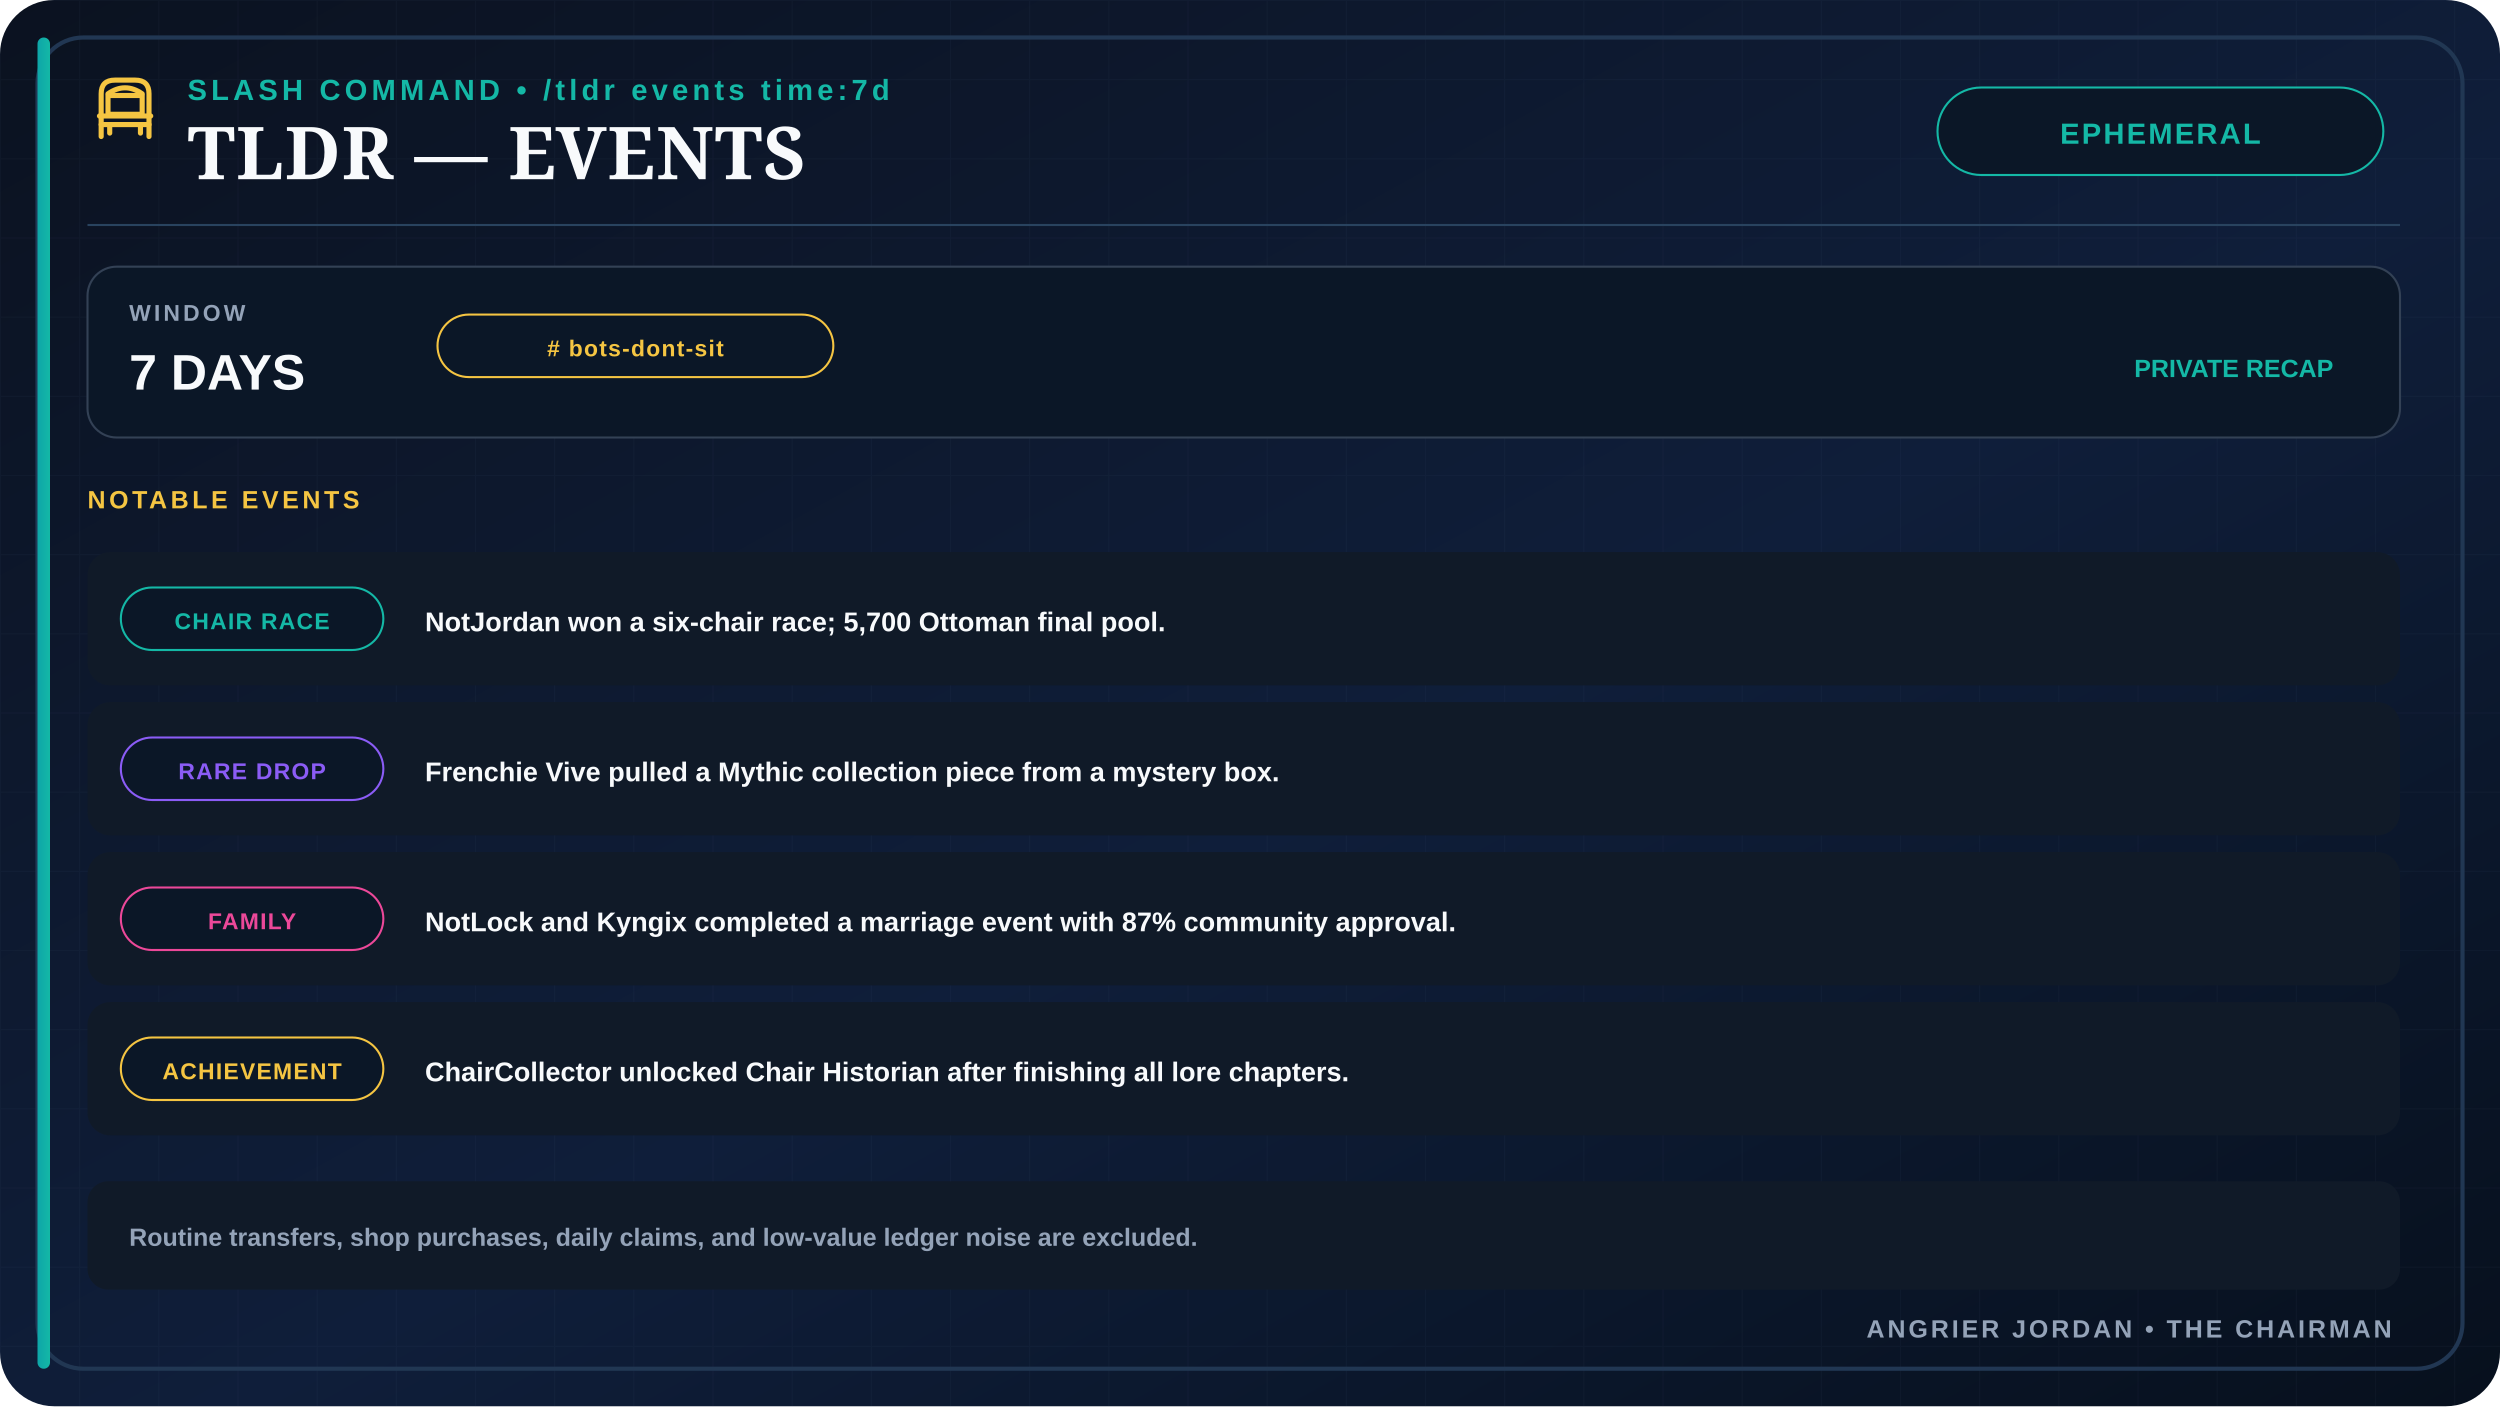
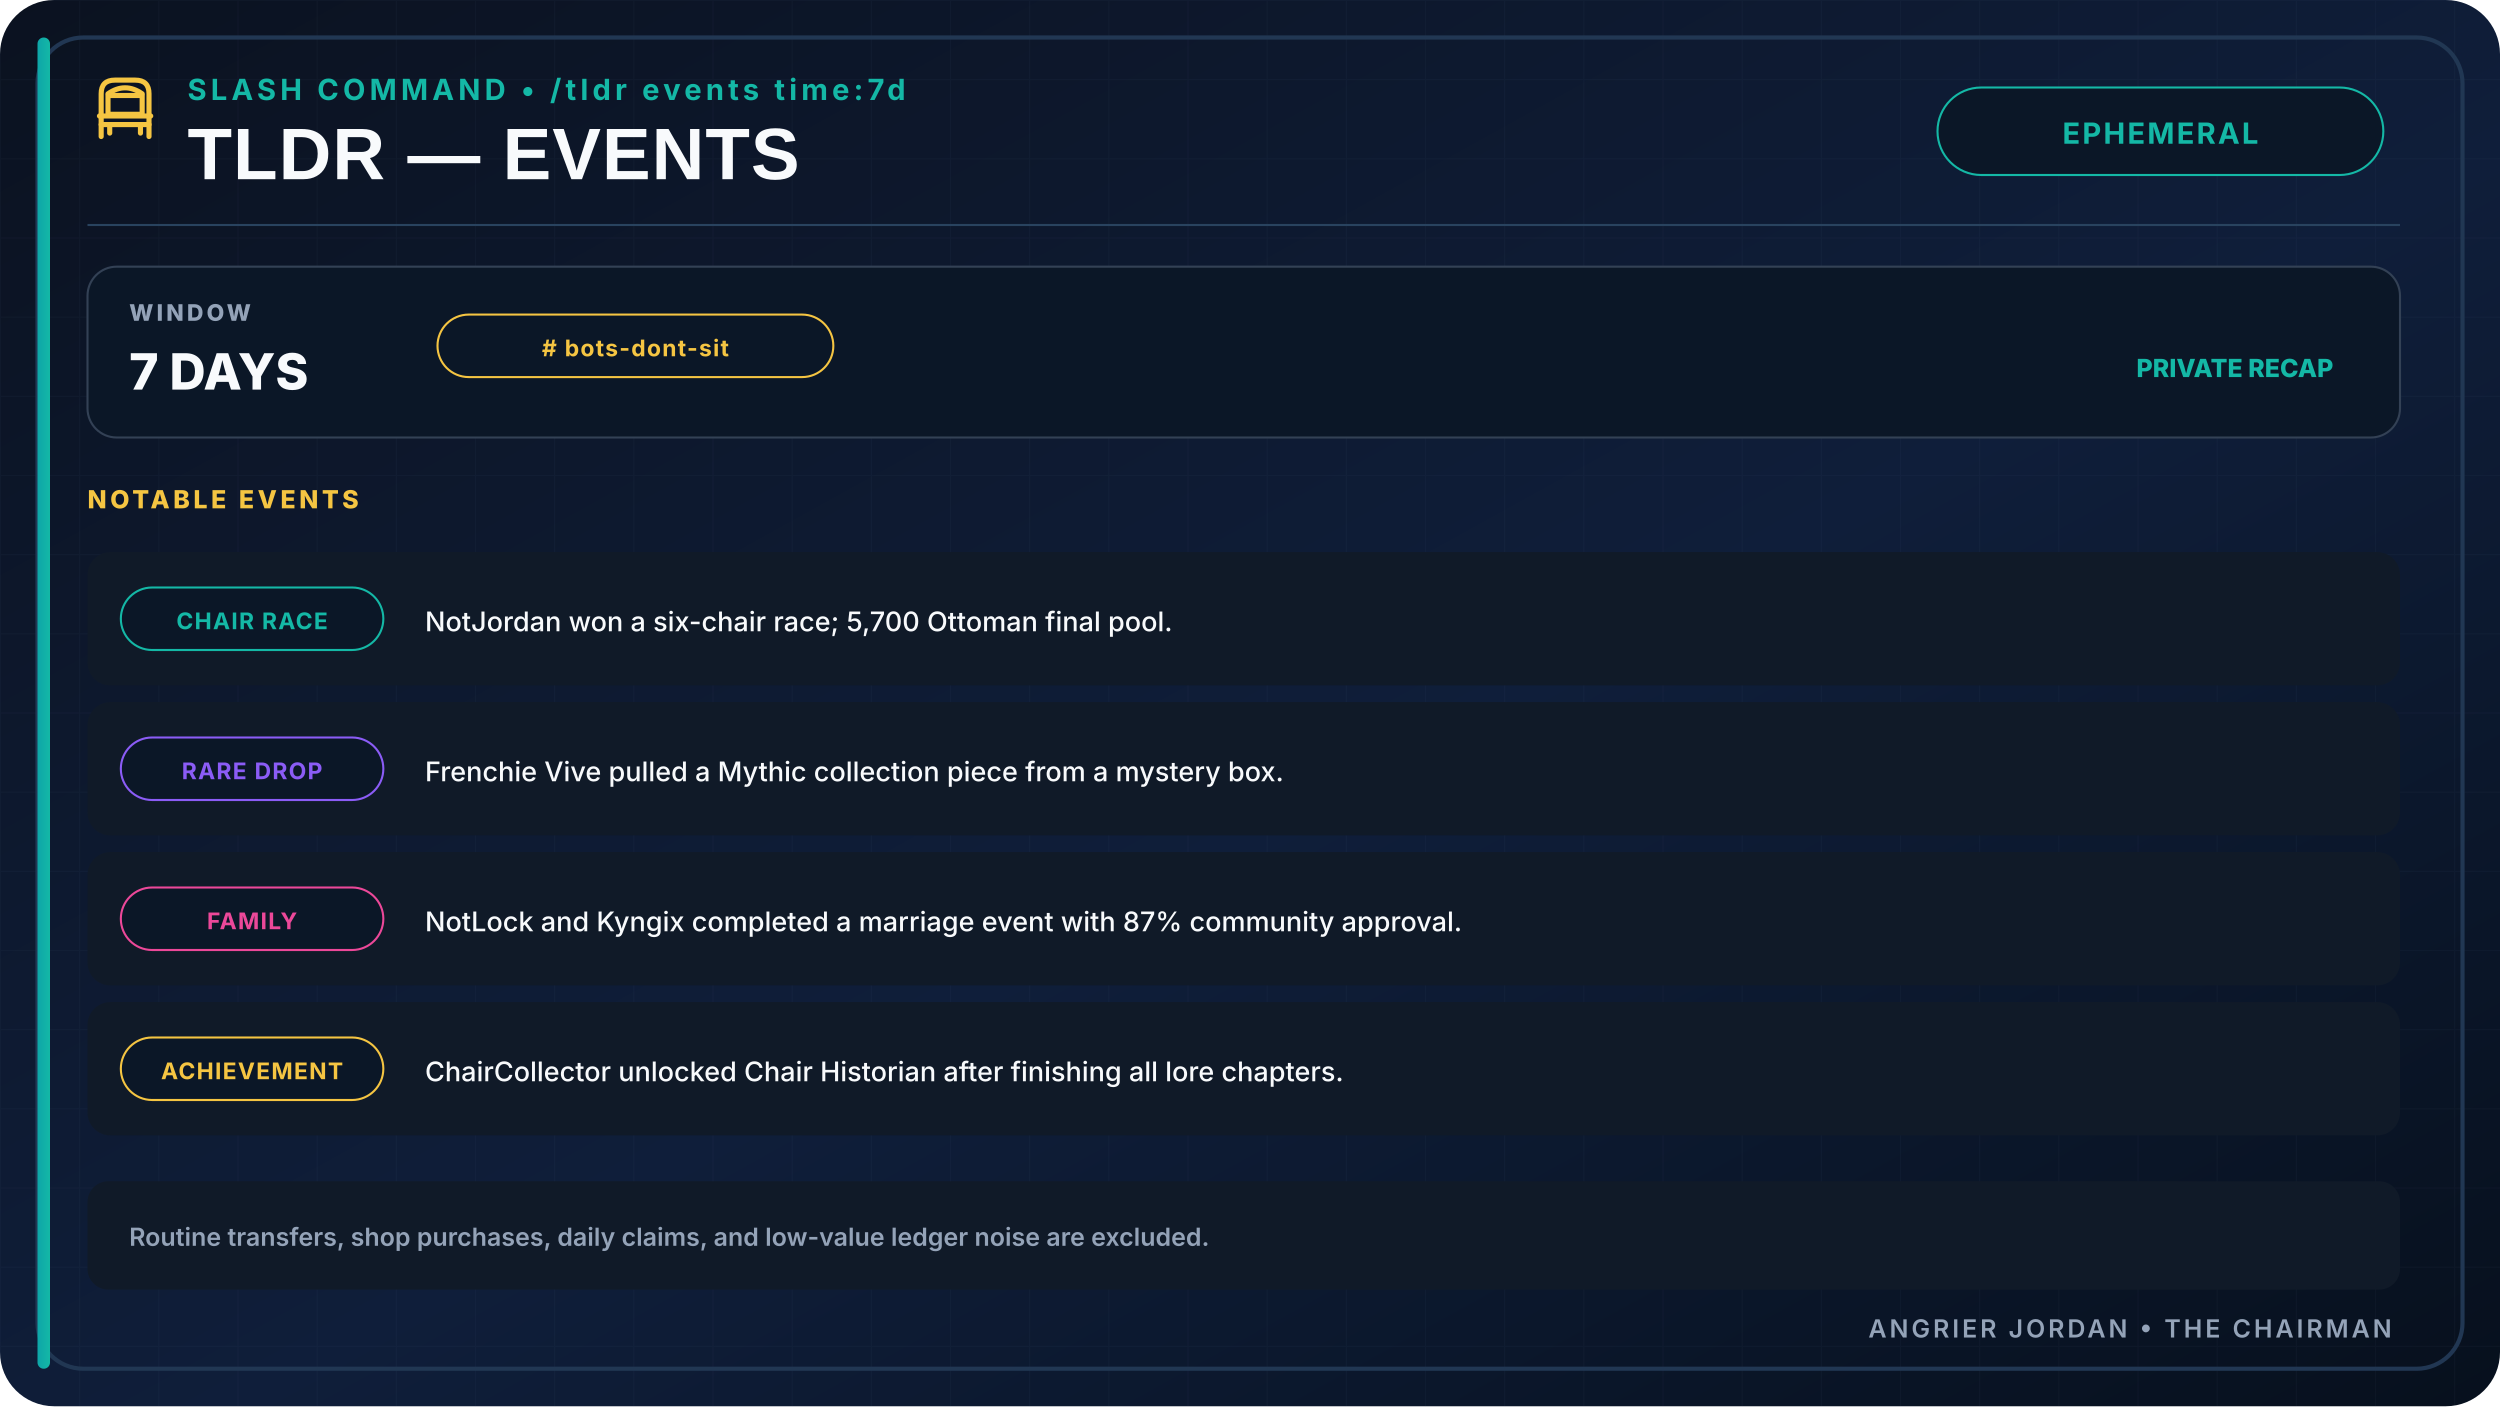
<svg xmlns="http://www.w3.org/2000/svg" width="1200" height="675" viewBox="0 0 1200 675">
  <defs>
    <linearGradient id="bg" x1="0" y1="0" x2="1" y2="1">
      <stop offset="0" stop-color="#0B1220" />
      <stop offset="0.55" stop-color="#0F1E3A" />
      <stop offset="1" stop-color="#07101D" />
    </linearGradient>
    <linearGradient id="panel" x1="0" y1="0" x2="1" y2="1">
      <stop offset="0" stop-color="#17243A" />
      <stop offset="1" stop-color="#101A2A" />
    </linearGradient>
    <linearGradient id="gold" x1="0" y1="0" x2="1" y2="0">
      <stop offset="0" stop-color="#F5C542" />
      <stop offset="1" stop-color="#FFD880" />
    </linearGradient>
    <linearGradient id="teal" x1="0" y1="0" x2="1" y2="0">
      <stop offset="0" stop-color="#0EA5A8" />
      <stop offset="1" stop-color="#14B8A6" />
    </linearGradient>
    <filter id="shadow">
      <feDropShadow dx="0" dy="10" stdDeviation="12" flood-color="#000" flood-opacity="0.35" />
    </filter>
    <filter id="glow">
      <feGaussianBlur stdDeviation="4" result="b" />
      <feMerge>
        <feMergeNode in="b" />
        <feMergeNode in="SourceGraphic" />
      </feMerge>
    </filter>
    <pattern id="grid" width="38" height="38" patternUnits="userSpaceOnUse">
      <path d="M38 0H0V38" fill="none" stroke="#5B789E" stroke-opacity=".055" stroke-width="1" />
    </pattern>
  </defs>
  <rect width="1200" height="675" rx="26" fill="url(#bg)" />
  <rect width="1200" height="675" rx="26" fill="url(#grid)" />
  <rect x="18" y="18" width="1164" height="639" rx="22" fill="none" stroke="#213753" stroke-width="2" />
  <rect x="18" y="18" width="6" height="639" rx="3" fill="url(#teal)" />
  <g transform="translate(42,36) scale(0.82)" fill="none" stroke="#F5C542" stroke-width="3" stroke-linecap="round" stroke-linejoin="round">
    <path d="M8 11 Q8 3 16 3 H28 Q36 3 36 11 V29 H8Z" />
    <path d="M12 12 H32 V23 H12Z" />
    <path d="M8 29 V36 M36 29 V36 M13 29 V34 M31 29 V34" />
    <path d="M7 24 H37" />
    <path d="M12 11 Q22 4 32 11" />
  </g>
-   <text x="90" y="48" fill="#14B8A6" font-family="Poppins, Arial, sans-serif" font-size="14" font-weight="700" text-anchor="start" opacity="1" letter-spacing="2">SLASH COMMAND • /tldr events time:7d</text>
-   <text x="90" y="86" fill="#F8FAFC" font-family="Cinzel, Georgia, serif" font-size="35" font-weight="750" text-anchor="start" opacity="1" letter-spacing="0.5">TLDR — EVENTS</text>
+   <text x="90" y="48" fill="#14B8A6" font-family="Inter, Arial, sans-serif" font-size="14" font-weight="700" text-anchor="start" opacity="1" letter-spacing="2">SLASH COMMAND • /tldr events time:7d</text>
+   <text x="90" y="86" fill="#F8FAFC" font-family="Space Grotesk, Arial, sans-serif" font-size="35" font-weight="750" text-anchor="start" opacity="1" letter-spacing="0.5">TLDR — EVENTS</text>
  <rect x="930" y="42" width="214" height="42" rx="21" fill="#0B1727" stroke="#14B8A6" stroke-width="1" opacity="1" />
-   <text x="1037" y="69" fill="#14B8A6" font-family="Poppins, Arial, sans-serif" font-size="14" font-weight="700" text-anchor="middle" opacity="1" letter-spacing="1.05">EPHEMERAL</text>
+   <text x="1037" y="69" fill="#14B8A6" font-family="Inter, Arial, sans-serif" font-size="14" font-weight="700" text-anchor="middle" opacity="1" letter-spacing="1.05">EPHEMERAL</text>
  <line x1="42" y1="108" x2="1152" y2="108" stroke="#29435F" stroke-width="1" opacity="1" />
  <rect x="42" y="128" width="1110" height="82" rx="14" fill="#0B1727" stroke="#334155" stroke-width="1" opacity="1" />
-   <text x="62" y="154" fill="#94A3B8" font-family="Poppins, Arial, sans-serif" font-size="11" font-weight="800" text-anchor="start" opacity="1" letter-spacing="1.5">WINDOW</text>
-   <text x="62" y="187" fill="#F8FAFC" font-family="Poppins, Arial, sans-serif" font-size="24" font-weight="800" text-anchor="start" opacity="1" letter-spacing="0">7 DAYS</text>
+   <text x="62" y="154" fill="#94A3B8" font-family="Inter, Arial, sans-serif" font-size="11" font-weight="800" text-anchor="start" opacity="1" letter-spacing="1.5">WINDOW</text>
+   <text x="62" y="187" fill="#F8FAFC" font-family="Inter, Arial, sans-serif" font-size="24" font-weight="800" text-anchor="start" opacity="1" letter-spacing="0">7 DAYS</text>
  <rect x="210" y="151" width="190" height="30" rx="15" fill="#0B1727" stroke="#F5C542" stroke-width="1" opacity="1" />
-   <text x="305.0" y="171" fill="#F5C542" font-family="Poppins, Arial, sans-serif" font-size="11" font-weight="750" text-anchor="middle" opacity="1" letter-spacing="0.6"># bots-dont-sit</text>
-   <text x="1120" y="181" fill="#14B8A6" font-family="Poppins, Arial, sans-serif" font-size="12" font-weight="800" text-anchor="end" opacity="1" letter-spacing="0">PRIVATE RECAP</text>
-   <text x="42" y="244" fill="#F5C542" font-family="Poppins, Arial, sans-serif" font-size="12" font-weight="800" text-anchor="start" opacity="1" letter-spacing="1.7">NOTABLE EVENTS</text>
+   <text x="305.0" y="171" fill="#F5C542" font-family="Inter, Arial, sans-serif" font-size="11" font-weight="750" text-anchor="middle" opacity="1" letter-spacing="0.6"># bots-dont-sit</text>
+   <text x="1120" y="181" fill="#14B8A6" font-family="Inter, Arial, sans-serif" font-size="12" font-weight="800" text-anchor="end" opacity="1" letter-spacing="0">PRIVATE RECAP</text>
+   <text x="42" y="244" fill="#F5C542" font-family="Inter, Arial, sans-serif" font-size="12" font-weight="800" text-anchor="start" opacity="1" letter-spacing="1.7">NOTABLE EVENTS</text>
  <rect x="42" y="265" width="1110" height="64" rx="11" fill="#101A28" opacity="1" />
  <rect x="58" y="282" width="126" height="30" rx="15" fill="#0B1727" stroke="#14B8A6" stroke-width="1" opacity="1" />
-   <text x="121.0" y="302" fill="#14B8A6" font-family="Poppins, Arial, sans-serif" font-size="11" font-weight="750" text-anchor="middle" opacity="1" letter-spacing="0.6">CHAIR RACE</text>
-   <text x="204" y="303" fill="#F8FAFC" font-family="Poppins, Arial, sans-serif" font-size="13" font-weight="550" text-anchor="start" opacity="1" letter-spacing="0">NotJordan won a six-chair race; 5,700 Ottoman final pool.</text>
+   <text x="121.0" y="302" fill="#14B8A6" font-family="Inter, Arial, sans-serif" font-size="11" font-weight="750" text-anchor="middle" opacity="1" letter-spacing="0.6">CHAIR RACE</text>
+   <text x="204" y="303" fill="#F8FAFC" font-family="Inter, Arial, sans-serif" font-size="13" font-weight="550" text-anchor="start" opacity="1" letter-spacing="0">NotJordan won a six-chair race; 5,700 Ottoman final pool.</text>
  <rect x="42" y="337" width="1110" height="64" rx="11" fill="#101A28" opacity="1" />
  <rect x="58" y="354" width="126" height="30" rx="15" fill="#0B1727" stroke="#8B5CF6" stroke-width="1" opacity="1" />
-   <text x="121.0" y="374" fill="#8B5CF6" font-family="Poppins, Arial, sans-serif" font-size="11" font-weight="750" text-anchor="middle" opacity="1" letter-spacing="0.6">RARE DROP</text>
-   <text x="204" y="375" fill="#F8FAFC" font-family="Poppins, Arial, sans-serif" font-size="13" font-weight="550" text-anchor="start" opacity="1" letter-spacing="0">Frenchie Vive pulled a Mythic collection piece from a mystery box.</text>
+   <text x="121.0" y="374" fill="#8B5CF6" font-family="Inter, Arial, sans-serif" font-size="11" font-weight="750" text-anchor="middle" opacity="1" letter-spacing="0.6">RARE DROP</text>
+   <text x="204" y="375" fill="#F8FAFC" font-family="Inter, Arial, sans-serif" font-size="13" font-weight="550" text-anchor="start" opacity="1" letter-spacing="0">Frenchie Vive pulled a Mythic collection piece from a mystery box.</text>
  <rect x="42" y="409" width="1110" height="64" rx="11" fill="#101A28" opacity="1" />
  <rect x="58" y="426" width="126" height="30" rx="15" fill="#0B1727" stroke="#EC4899" stroke-width="1" opacity="1" />
-   <text x="121.0" y="446" fill="#EC4899" font-family="Poppins, Arial, sans-serif" font-size="11" font-weight="750" text-anchor="middle" opacity="1" letter-spacing="0.6">FAMILY</text>
-   <text x="204" y="447" fill="#F8FAFC" font-family="Poppins, Arial, sans-serif" font-size="13" font-weight="550" text-anchor="start" opacity="1" letter-spacing="0">NotLock and Kyngix completed a marriage event with 87% community approval.</text>
+   <text x="121.0" y="446" fill="#EC4899" font-family="Inter, Arial, sans-serif" font-size="11" font-weight="750" text-anchor="middle" opacity="1" letter-spacing="0.6">FAMILY</text>
+   <text x="204" y="447" fill="#F8FAFC" font-family="Inter, Arial, sans-serif" font-size="13" font-weight="550" text-anchor="start" opacity="1" letter-spacing="0">NotLock and Kyngix completed a marriage event with 87% community approval.</text>
  <rect x="42" y="481" width="1110" height="64" rx="11" fill="#101A28" opacity="1" />
  <rect x="58" y="498" width="126" height="30" rx="15" fill="#0B1727" stroke="#F5C542" stroke-width="1" opacity="1" />
-   <text x="121.0" y="518" fill="#F5C542" font-family="Poppins, Arial, sans-serif" font-size="11" font-weight="750" text-anchor="middle" opacity="1" letter-spacing="0.6">ACHIEVEMENT</text>
-   <text x="204" y="519" fill="#F8FAFC" font-family="Poppins, Arial, sans-serif" font-size="13" font-weight="550" text-anchor="start" opacity="1" letter-spacing="0">ChairCollector unlocked Chair Historian after finishing all lore chapters.</text>
+   <text x="121.0" y="518" fill="#F5C542" font-family="Inter, Arial, sans-serif" font-size="11" font-weight="750" text-anchor="middle" opacity="1" letter-spacing="0.6">ACHIEVEMENT</text>
+   <text x="204" y="519" fill="#F8FAFC" font-family="Inter, Arial, sans-serif" font-size="13" font-weight="550" text-anchor="start" opacity="1" letter-spacing="0">ChairCollector unlocked Chair Historian after finishing all lore chapters.</text>
  <rect x="42" y="567" width="1110" height="52" rx="10" fill="#101A28" opacity="1" />
-   <text x="62" y="598" fill="#94A3B8" font-family="Poppins, Arial, sans-serif" font-size="12" font-weight="600" text-anchor="start" opacity="1" letter-spacing="0">Routine transfers, shop purchases, daily claims, and low-value ledger noise are excluded.</text>
-   <text x="1148" y="642" fill="#94A3B8" font-family="Poppins, Arial, sans-serif" font-size="12" font-weight="600" text-anchor="end" opacity="1" letter-spacing="1.4">ANGRIER JORDAN • THE CHAIRMAN</text>
+   <text x="62" y="598" fill="#94A3B8" font-family="Inter, Arial, sans-serif" font-size="12" font-weight="600" text-anchor="start" opacity="1" letter-spacing="0">Routine transfers, shop purchases, daily claims, and low-value ledger noise are excluded.</text>
+   <text x="1148" y="642" fill="#94A3B8" font-family="Inter, Arial, sans-serif" font-size="12" font-weight="600" text-anchor="end" opacity="1" letter-spacing="1.4">ANGRIER JORDAN • THE CHAIRMAN</text>
</svg>
